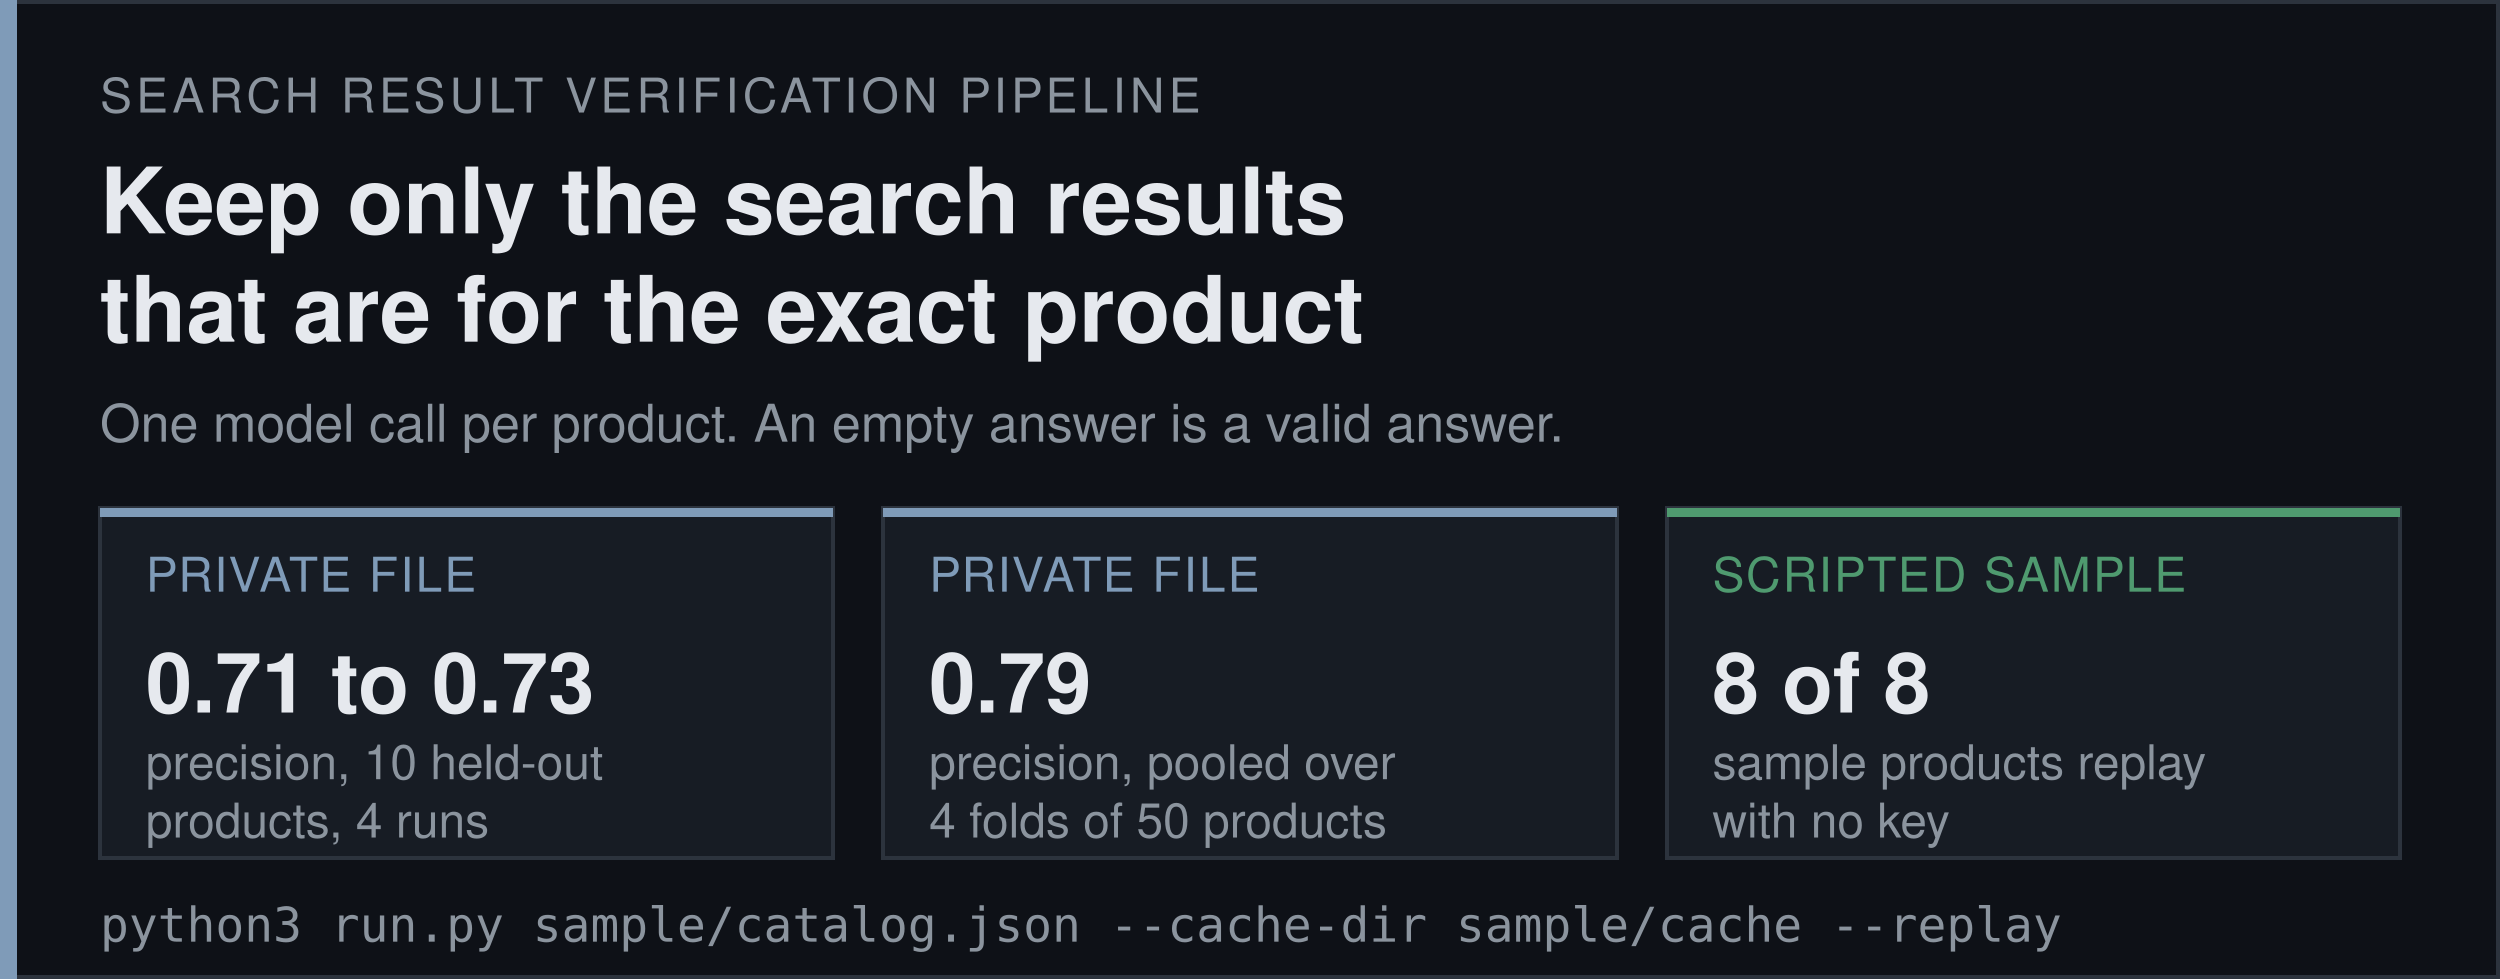
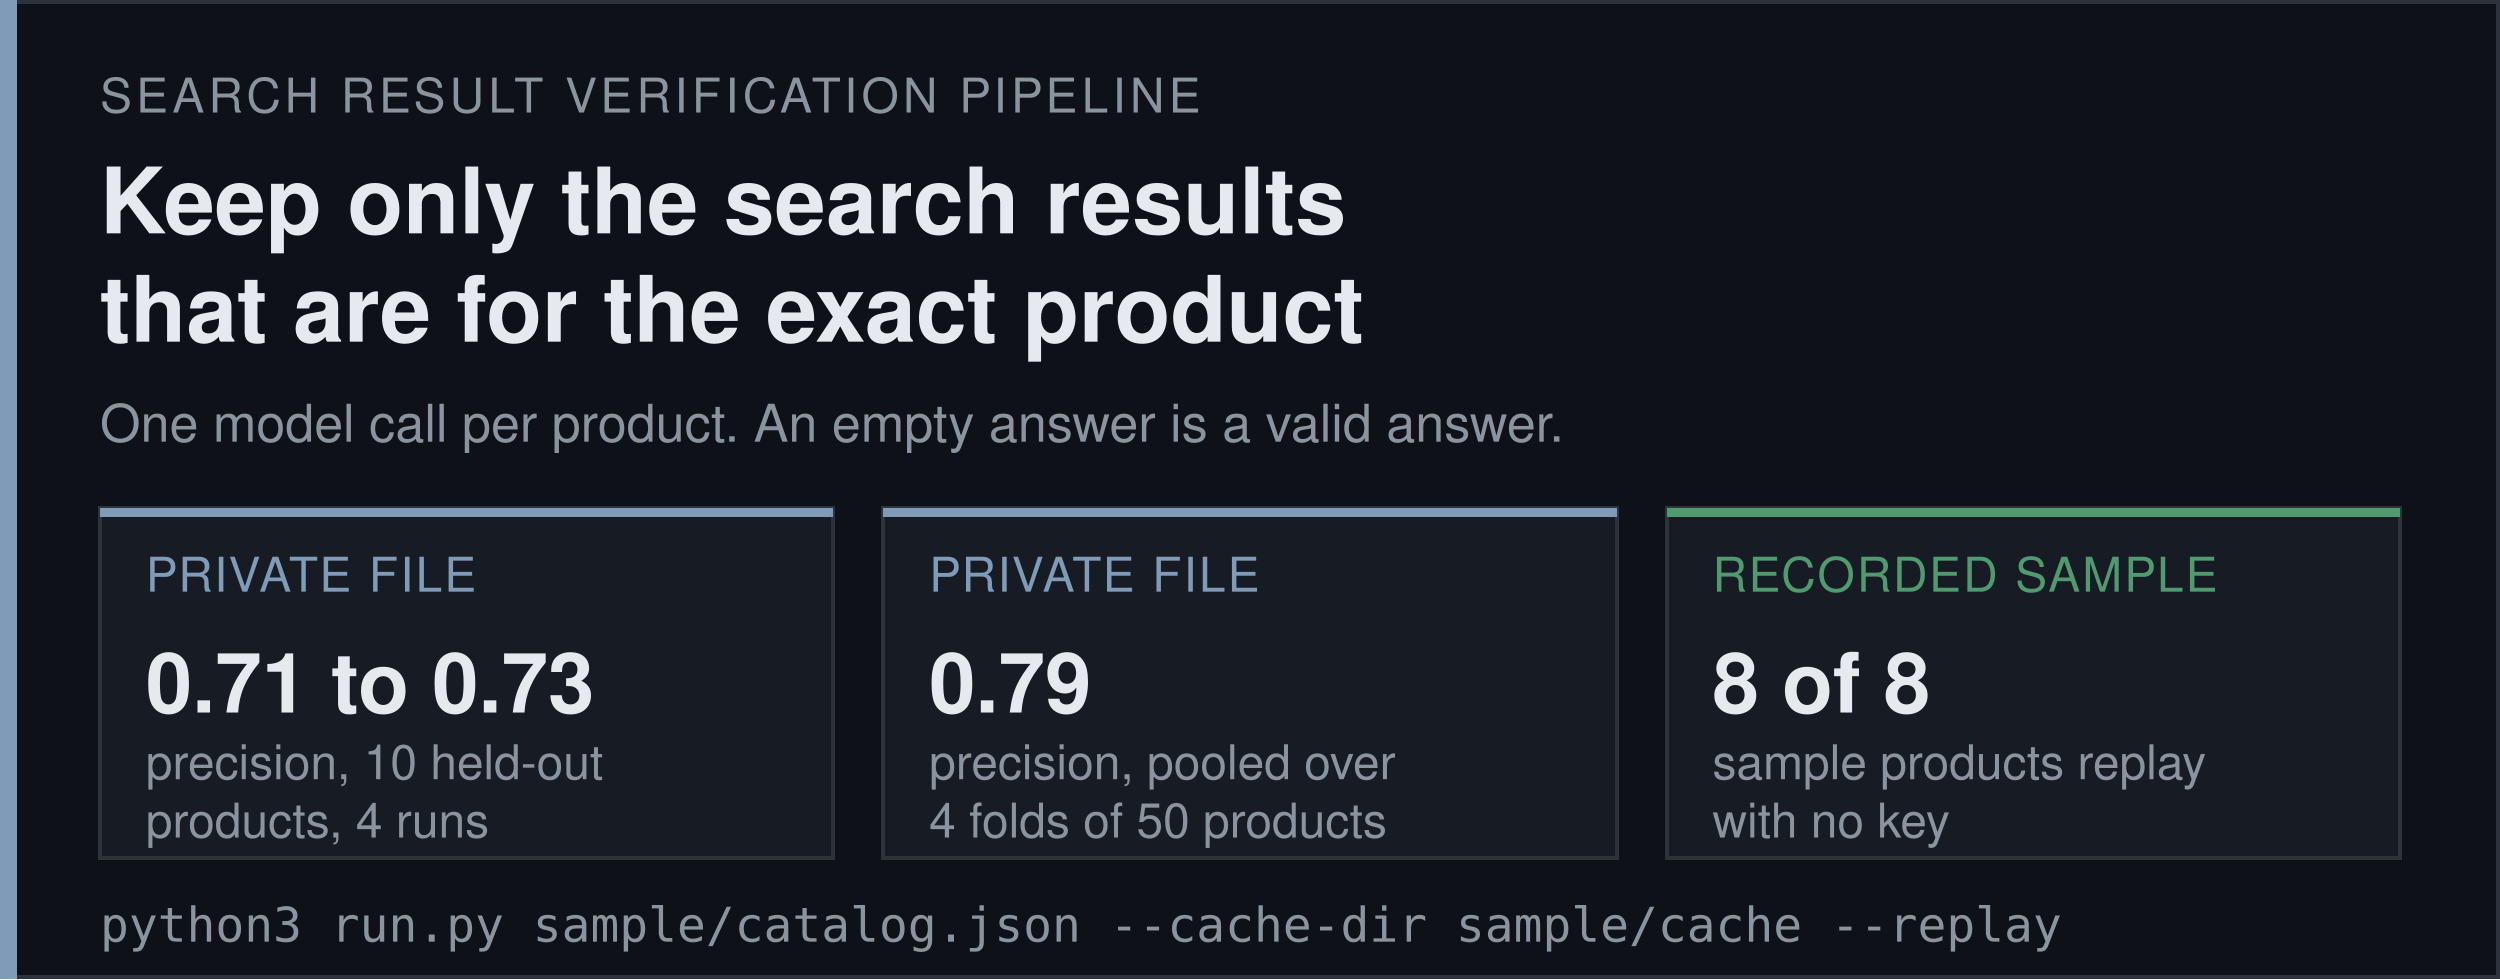
- <svg xmlns="http://www.w3.org/2000/svg" viewBox="0 0 1200 470" width="100%" role="img" shape-rendering="crispEdges" aria-label="Search result verification pipeline. Private file, recorded: precision 0.71 to 0.73 on 10 held-out products and 0.79 pooled over 4 folds. Scripted sample: 8 of 8 products replay with no key.">
+ <svg xmlns="http://www.w3.org/2000/svg" viewBox="0 0 1200 470" width="100%" role="img" shape-rendering="crispEdges" aria-label="Search result verification pipeline. Private file, recorded: precision 0.71 to 0.73 on 10 held-out products and 0.79 pooled over 4 folds. Recorded sample: 8 of 8 products replay with no key.">
  <rect width="1200" height="470" fill="#0e1117" />
  <rect x="1" y="1" width="1198" height="468" fill="none" stroke="#2c333d" stroke-width="2" />
  <rect x="0" y="0" width="8" height="470" rx="0" fill="#7f9bb8" />
  <text x="48" y="54" font-family="-apple-system, Segoe UI, Helvetica, Arial, sans-serif" font-size="23" fill="#8b949e" letter-spacing="2">SEARCH RESULT VERIFICATION PIPELINE</text>
  <text x="48" y="112" font-family="-apple-system, Segoe UI, Helvetica, Arial, sans-serif" font-size="44" fill="#e6e9ee" font-weight="700">Keep only the search results</text>
  <text x="48" y="164" font-family="-apple-system, Segoe UI, Helvetica, Arial, sans-serif" font-size="44" fill="#e6e9ee" font-weight="700">that are for the exact product</text>
  <text x="48" y="212" font-family="-apple-system, Segoe UI, Helvetica, Arial, sans-serif" font-size="25" fill="#8b949e">One model call per product. An empty answer is a valid answer.</text>
  <rect x="48" y="244" width="352" height="168" rx="0" fill="#171c24" stroke="#2c333d" stroke-width="2" />
  <rect x="48" y="244" width="352" height="4" rx="0" fill="#7f9bb8" />
  <text x="70" y="284" font-family="-apple-system, Segoe UI, Helvetica, Arial, sans-serif" font-size="23" fill="#7f9bb8" letter-spacing="1">PRIVATE FILE</text>
  <text x="70" y="342" font-family="-apple-system, Segoe UI, Helvetica, Arial, sans-serif" font-size="40" fill="#e6e9ee" font-weight="700">0.71 to 0.73</text>
  <text x="70" y="374" font-family="-apple-system, Segoe UI, Helvetica, Arial, sans-serif" font-size="23" fill="#8b949e">precision, 10 held-out</text>
  <text x="70" y="402" font-family="-apple-system, Segoe UI, Helvetica, Arial, sans-serif" font-size="23" fill="#8b949e">products, 4 runs</text>
  <rect x="424" y="244" width="352" height="168" rx="0" fill="#171c24" stroke="#2c333d" stroke-width="2" />
  <rect x="424" y="244" width="352" height="4" rx="0" fill="#7f9bb8" />
  <text x="446" y="284" font-family="-apple-system, Segoe UI, Helvetica, Arial, sans-serif" font-size="23" fill="#7f9bb8" letter-spacing="1">PRIVATE FILE</text>
  <text x="446" y="342" font-family="-apple-system, Segoe UI, Helvetica, Arial, sans-serif" font-size="40" fill="#e6e9ee" font-weight="700">0.79</text>
  <text x="446" y="374" font-family="-apple-system, Segoe UI, Helvetica, Arial, sans-serif" font-size="23" fill="#8b949e">precision, pooled over</text>
  <text x="446" y="402" font-family="-apple-system, Segoe UI, Helvetica, Arial, sans-serif" font-size="23" fill="#8b949e">4 folds of 50 products</text>
  <rect x="800" y="244" width="352" height="168" rx="0" fill="#171c24" stroke="#2c333d" stroke-width="2" />
  <rect x="800" y="244" width="352" height="4" rx="0" fill="#4f9a6f" />
-   <text x="822" y="284" font-family="-apple-system, Segoe UI, Helvetica, Arial, sans-serif" font-size="23" fill="#4f9a6f" letter-spacing="1">SCRIPTED SAMPLE</text>
+   <text x="822" y="284" font-family="-apple-system, Segoe UI, Helvetica, Arial, sans-serif" font-size="23" fill="#4f9a6f" letter-spacing="1">RECORDED SAMPLE</text>
  <text x="822" y="342" font-family="-apple-system, Segoe UI, Helvetica, Arial, sans-serif" font-size="40" fill="#e6e9ee" font-weight="700">8 of 8</text>
  <text x="822" y="374" font-family="-apple-system, Segoe UI, Helvetica, Arial, sans-serif" font-size="23" fill="#8b949e">sample products replay</text>
  <text x="822" y="402" font-family="-apple-system, Segoe UI, Helvetica, Arial, sans-serif" font-size="23" fill="#8b949e">with no key</text>
  <text x="48" y="452" font-family="SF Mono, Menlo, Consolas, monospace" font-size="23" fill="#8b949e">python3 run.py sample/catalog.json --cache-dir sample/cache --replay</text>
</svg>
